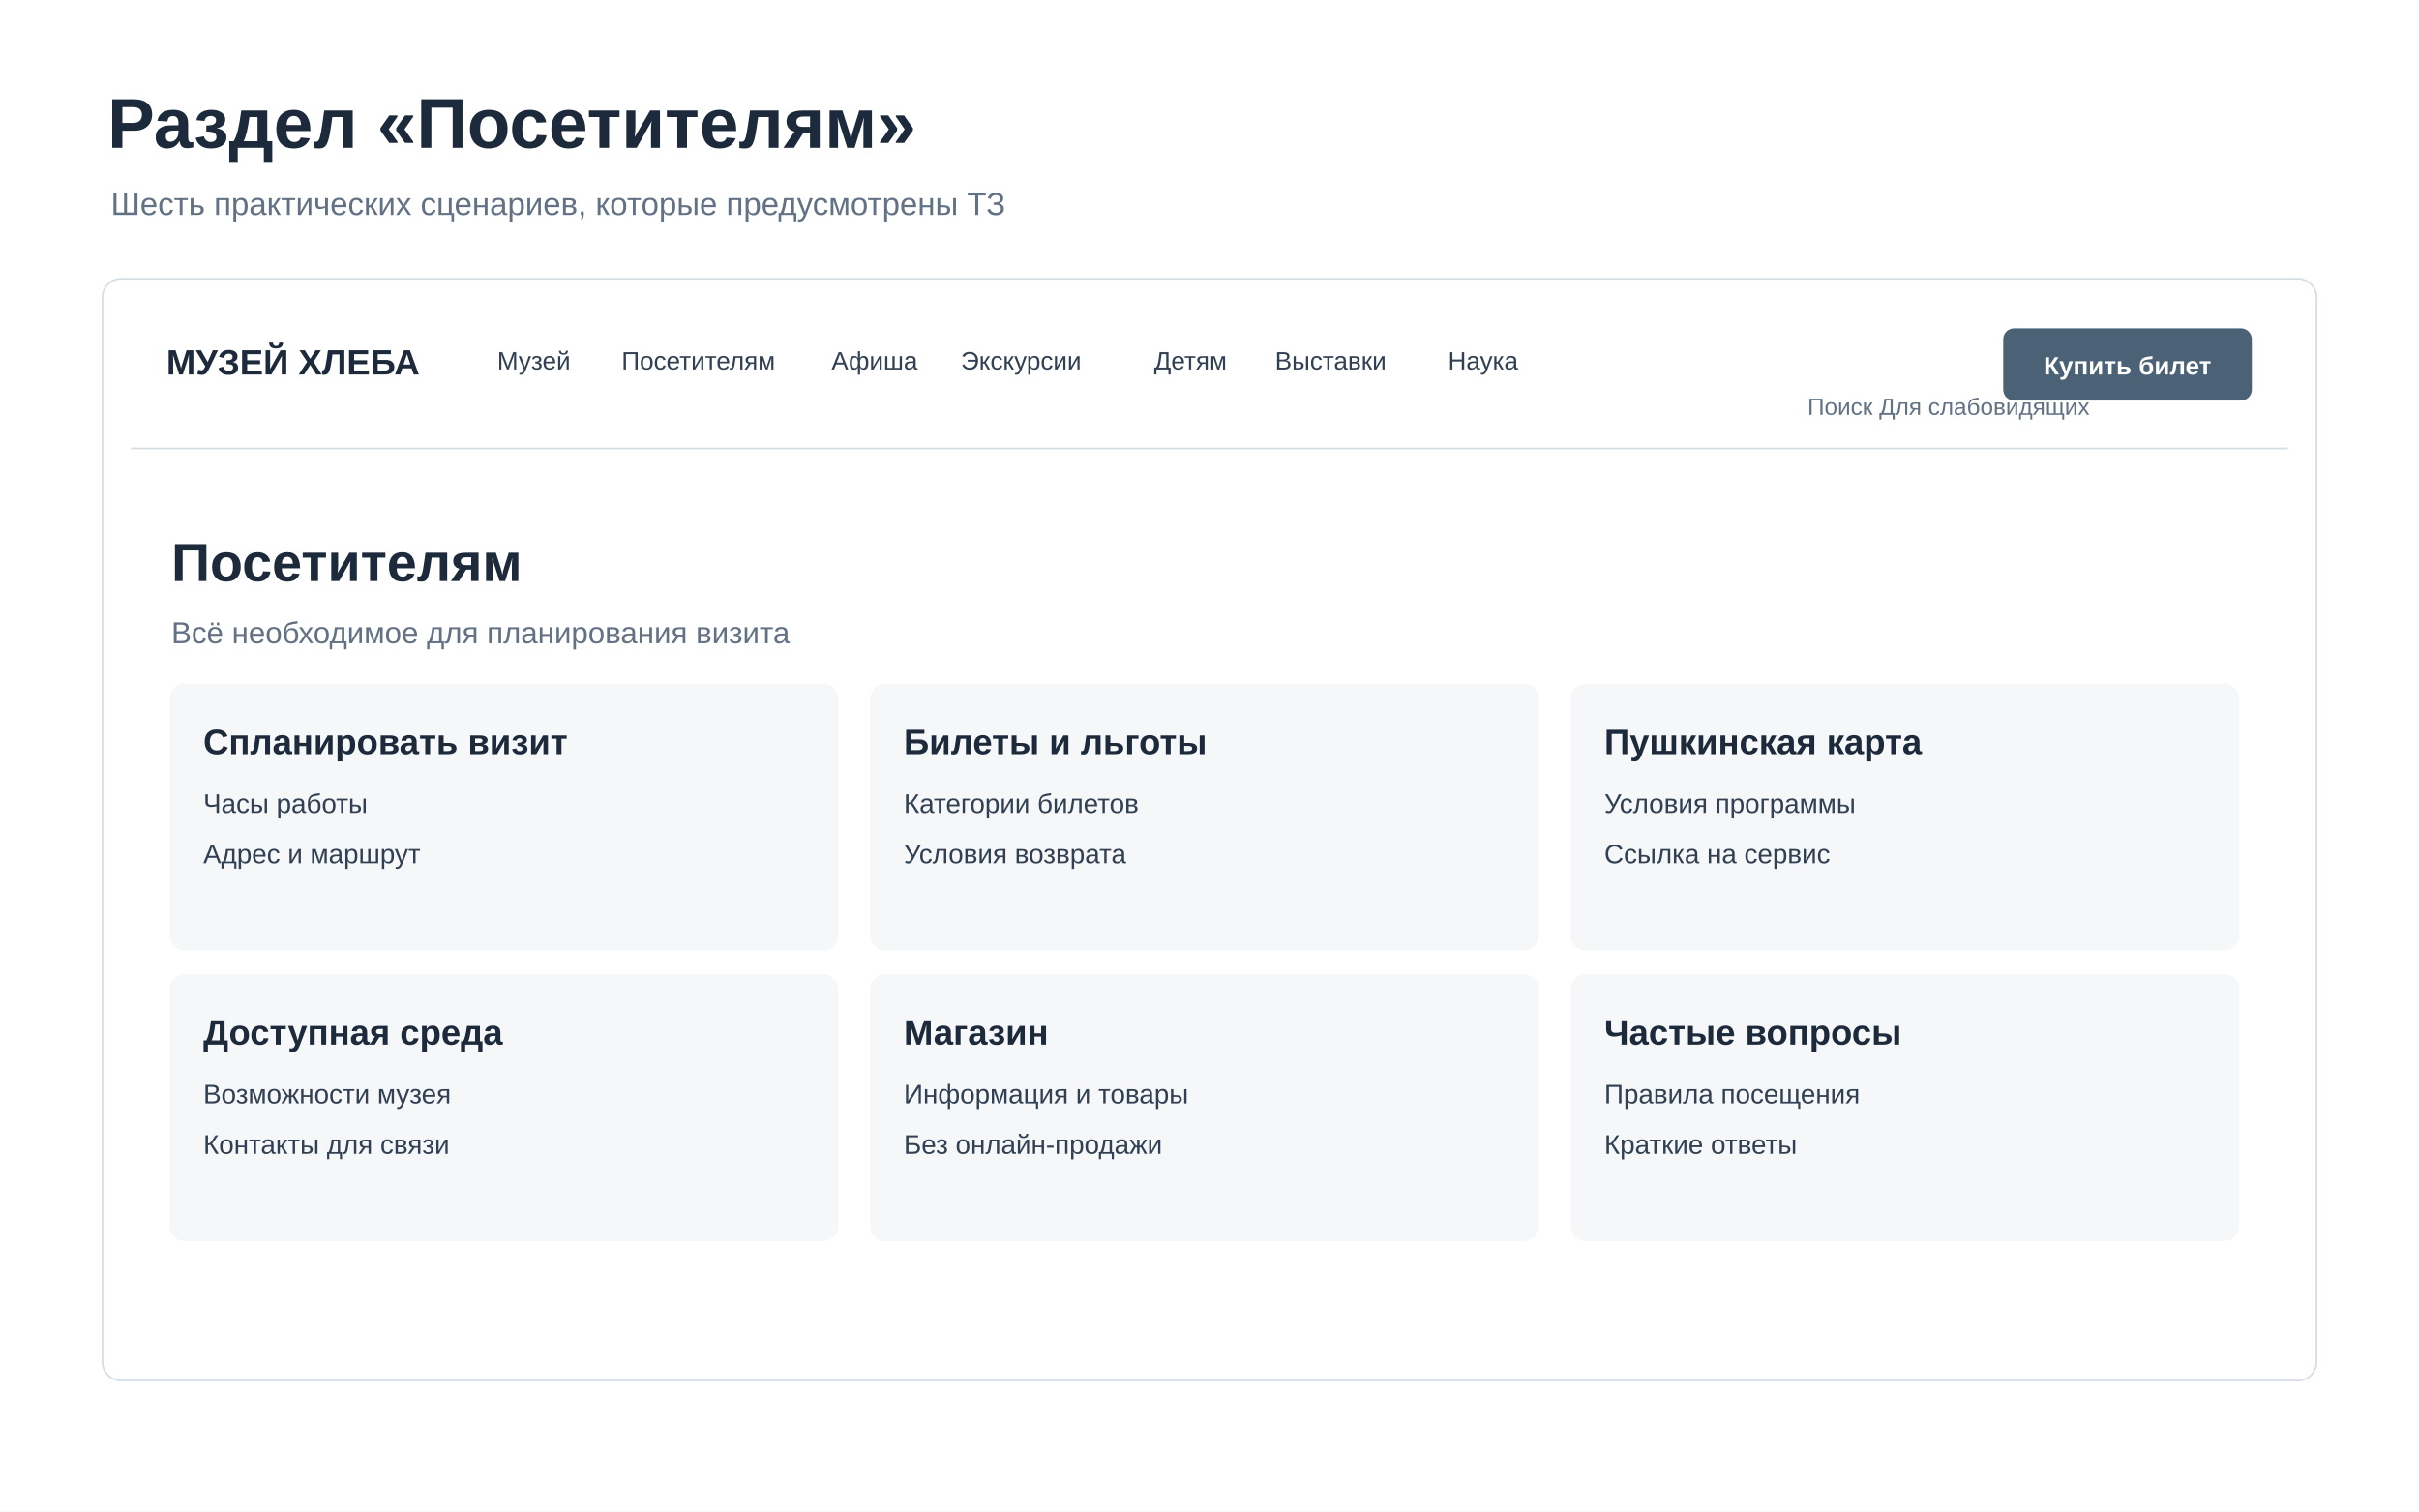
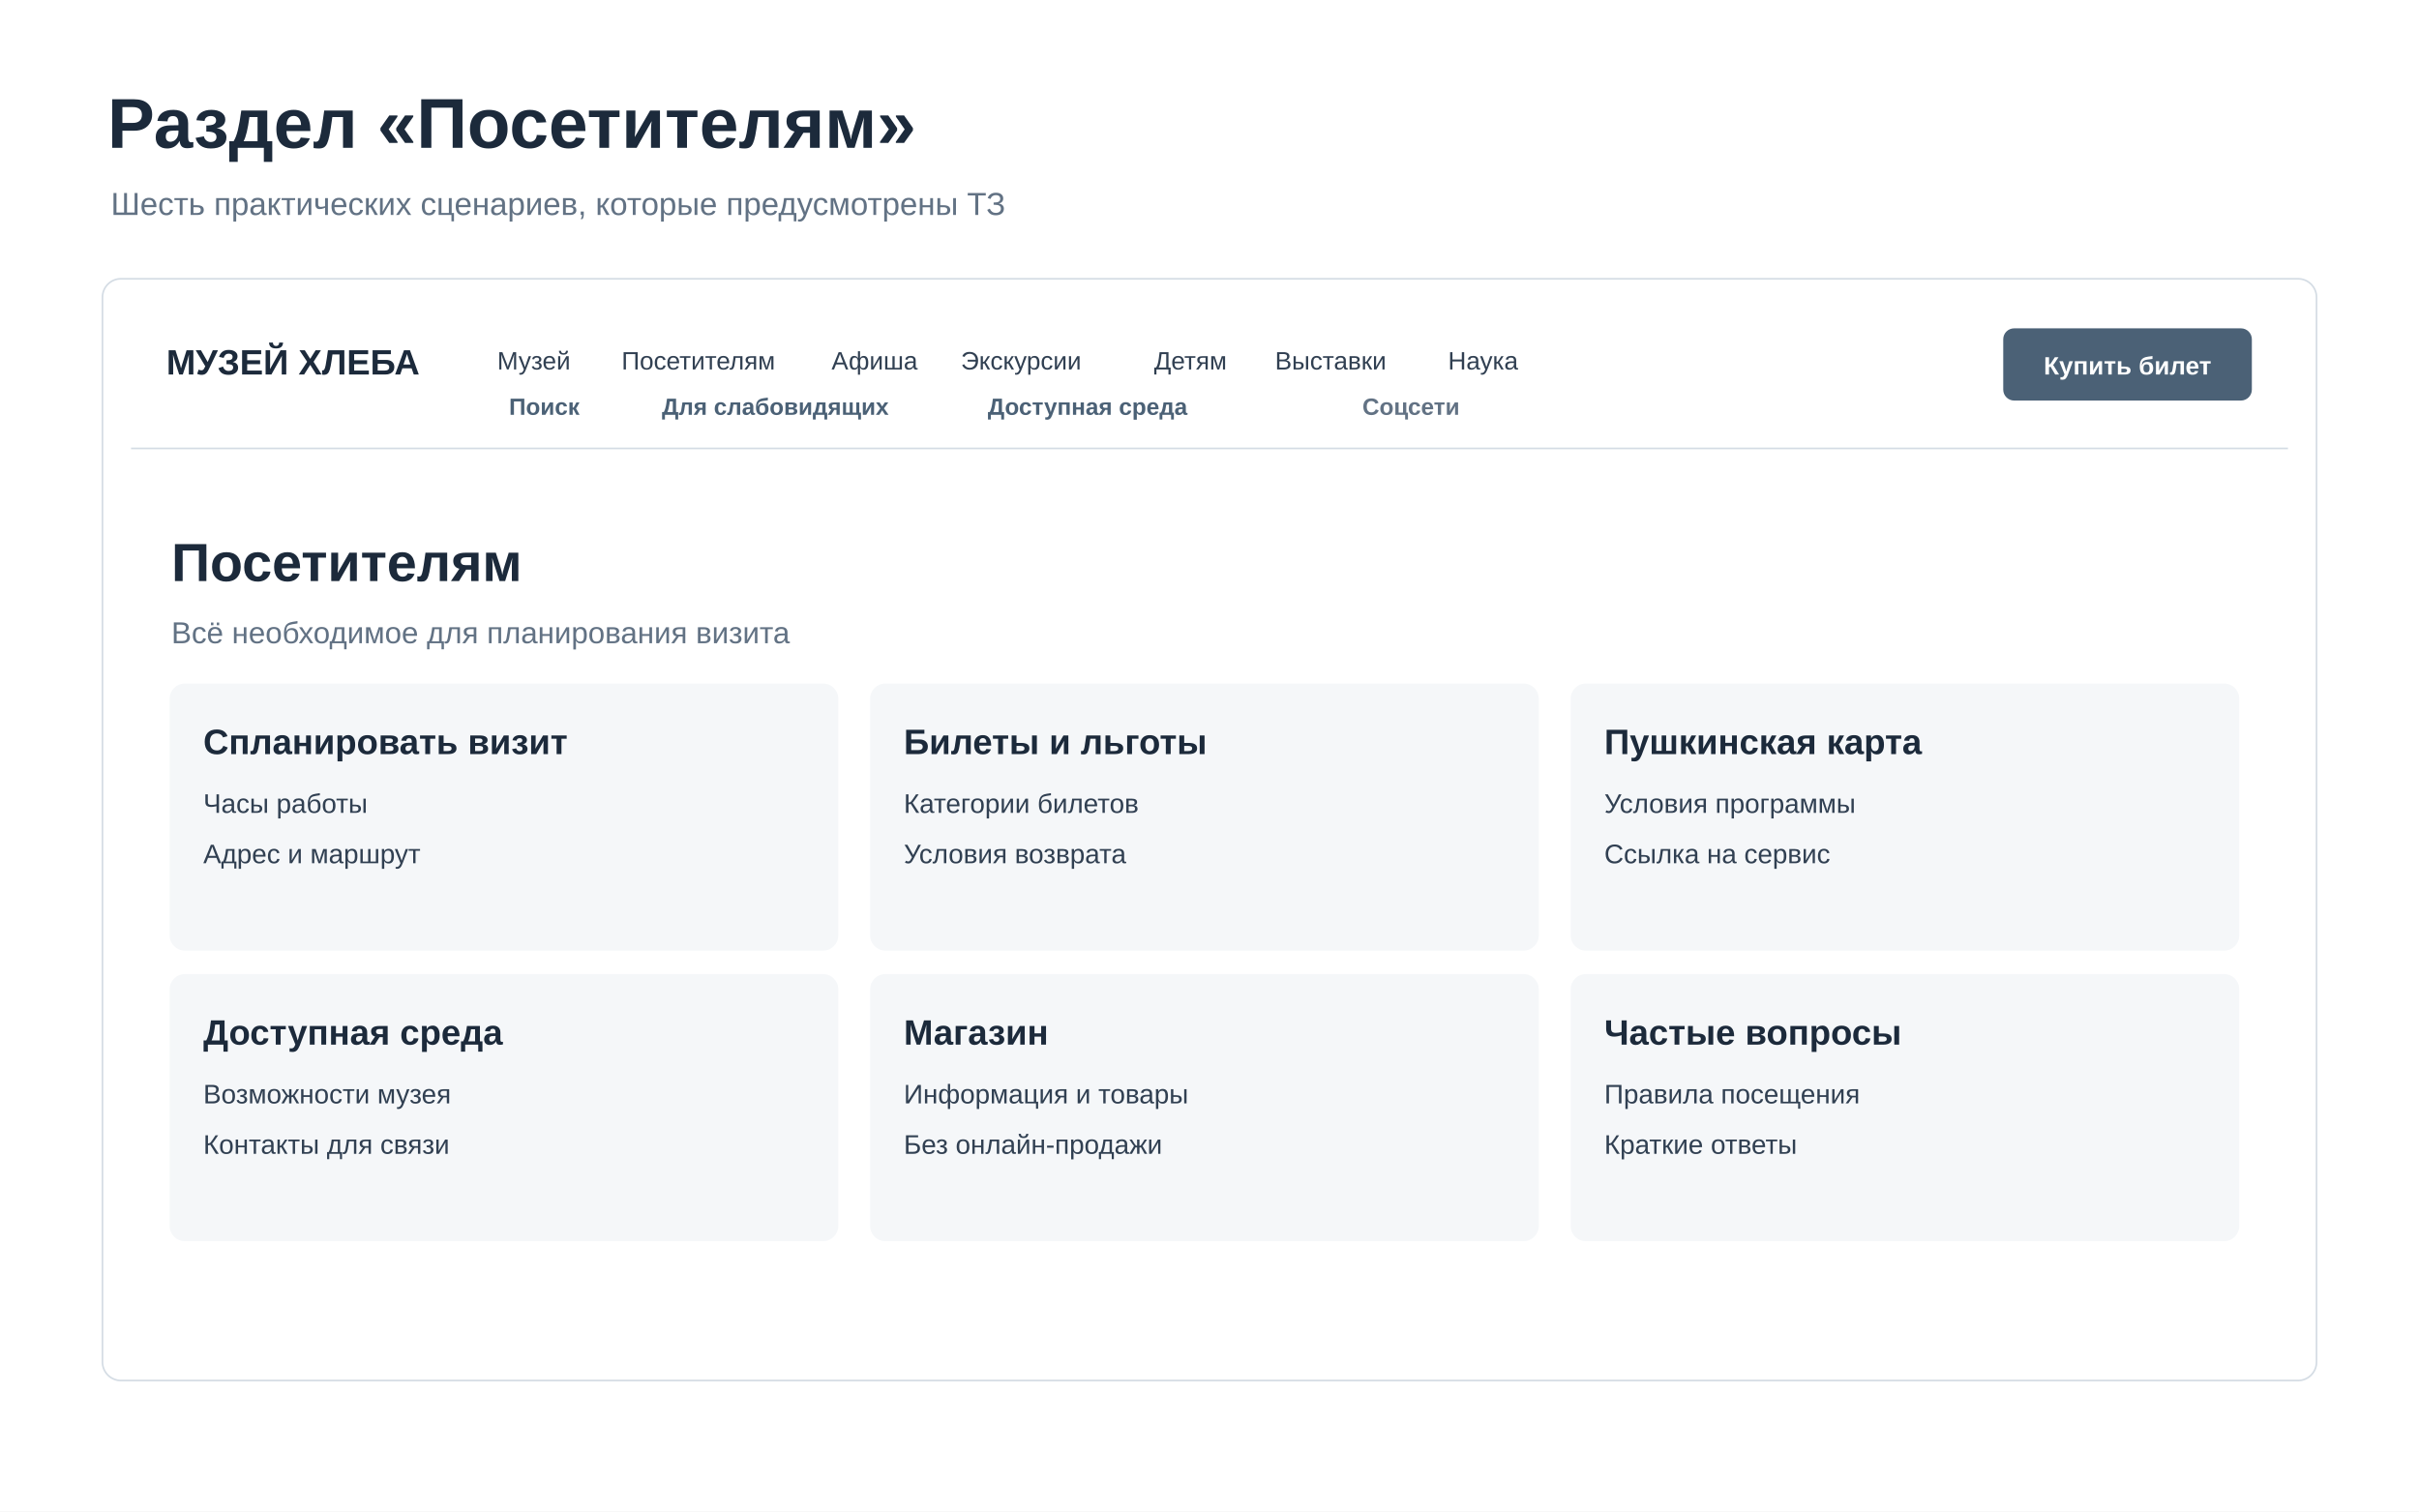
<svg xmlns="http://www.w3.org/2000/svg" width="1440" height="900" viewBox="0 0 1440 900">
  <rect x="0" y="0" width="1440" height="900" rx="0" fill="#ffffff" />
  <text x="64" y="88" font-family="Arial,Helvetica,sans-serif" font-size="42" font-weight="700" fill="#1c2a3b">Раздел «Посетителям»</text>
  <text x="66" y="128" font-family="Arial,Helvetica,sans-serif" font-size="19" font-weight="400" fill="#627284">Шесть практических сценариев, которые предусмотрены ТЗ</text>
  <rect x="61" y="166" width="1318" height="656" rx="11" fill="#ffffff" stroke="#d4dce4" stroke-width="1" />
  <rect x="78" y="181" width="1284" height="87" rx="0" fill="#ffffff" />
  <path d="M78 267 L1362 267" stroke="#d4dce4" stroke-width="1" fill="none" />
  <text x="99" y="223" font-family="Arial,Helvetica,sans-serif" font-size="21" font-weight="700" fill="#1c2a3b">МУЗЕЙ ХЛЕБА</text>
  <text x="296" y="220" font-family="Arial,Helvetica,sans-serif" font-size="15" font-weight="400" fill="#314052">Музей</text>
  <text x="370" y="220" font-family="Arial,Helvetica,sans-serif" font-size="15" font-weight="400" fill="#314052">Посетителям</text>
  <text x="495" y="220" font-family="Arial,Helvetica,sans-serif" font-size="15" font-weight="400" fill="#314052">Афиша</text>
  <text x="572" y="220" font-family="Arial,Helvetica,sans-serif" font-size="15" font-weight="400" fill="#314052">Экскурсии</text>
  <text x="687" y="220" font-family="Arial,Helvetica,sans-serif" font-size="15" font-weight="400" fill="#314052">Детям</text>
  <text x="759" y="220" font-family="Arial,Helvetica,sans-serif" font-size="15" font-weight="400" fill="#314052">Выставки</text>
  <text x="862" y="220" font-family="Arial,Helvetica,sans-serif" font-size="15" font-weight="400" fill="#314052">Наука</text>
-   <text x="1076" y="247" font-family="Arial,Helvetica,sans-serif" font-size="14" font-weight="400" fill="#627284">Поиск    Для слабовидящих</text>
+   <text x="303" y="247" font-family="Arial,Helvetica,sans-serif" font-size="14" font-weight="700" fill="#4b6176">Поиск</text>
+   <text x="394" y="247" font-family="Arial,Helvetica,sans-serif" font-size="14" font-weight="700" fill="#4b6176">Для слабовидящих</text>
+   <text x="588" y="247" font-family="Arial,Helvetica,sans-serif" font-size="14" font-weight="700" fill="#4b6176">Доступная среда</text>
+   <text x="811" y="247" font-family="Arial,Helvetica,sans-serif" font-size="14" font-weight="700" fill="#627284">Соцсети</text>
  <rect x="1193" y="196" width="147" height="42" rx="6" fill="#4b6176" stroke="#4b6176" stroke-width="1" />
  <text x="1266.5" y="223" font-family="Arial,Helvetica,sans-serif" font-size="15" font-weight="700" fill="#ffffff" text-anchor="middle">Купить билет</text>
  <text x="102" y="346" font-family="Arial,Helvetica,sans-serif" font-size="32" font-weight="700" fill="#1c2a3b">Посетителям</text>
  <text x="102" y="383" font-family="Arial,Helvetica,sans-serif" font-size="18" font-weight="400" fill="#627284">Всё необходимое для планирования визита</text>
  <rect x="101" y="407" width="398" height="159" rx="9" fill="#f5f7f9" />
  <text x="121" y="449" font-family="Arial,Helvetica,sans-serif" font-size="21" font-weight="700" fill="#1c2a3b">Спланировать визит</text>
  <text x="121" y="484" font-family="Arial,Helvetica,sans-serif" font-size="16" font-weight="400" fill="#314052">Часы работы</text>
  <text x="121" y="514" font-family="Arial,Helvetica,sans-serif" font-size="16" font-weight="400" fill="#314052">Адрес и маршрут</text>
  <rect x="518" y="407" width="398" height="159" rx="9" fill="#f5f7f9" />
  <text x="538" y="449" font-family="Arial,Helvetica,sans-serif" font-size="21" font-weight="700" fill="#1c2a3b">Билеты и льготы</text>
  <text x="538" y="484" font-family="Arial,Helvetica,sans-serif" font-size="16" font-weight="400" fill="#314052">Категории билетов</text>
  <text x="538" y="514" font-family="Arial,Helvetica,sans-serif" font-size="16" font-weight="400" fill="#314052">Условия возврата</text>
  <rect x="935" y="407" width="398" height="159" rx="9" fill="#f5f7f9" />
  <text x="955" y="449" font-family="Arial,Helvetica,sans-serif" font-size="21" font-weight="700" fill="#1c2a3b">Пушкинская карта</text>
  <text x="955" y="484" font-family="Arial,Helvetica,sans-serif" font-size="16" font-weight="400" fill="#314052">Условия программы</text>
  <text x="955" y="514" font-family="Arial,Helvetica,sans-serif" font-size="16" font-weight="400" fill="#314052">Ссылка на сервис</text>
  <rect x="101" y="580" width="398" height="159" rx="9" fill="#f5f7f9" />
  <text x="121" y="622" font-family="Arial,Helvetica,sans-serif" font-size="21" font-weight="700" fill="#1c2a3b">Доступная среда</text>
  <text x="121" y="657" font-family="Arial,Helvetica,sans-serif" font-size="16" font-weight="400" fill="#314052">Возможности музея</text>
  <text x="121" y="687" font-family="Arial,Helvetica,sans-serif" font-size="16" font-weight="400" fill="#314052">Контакты для связи</text>
  <rect x="518" y="580" width="398" height="159" rx="9" fill="#f5f7f9" />
  <text x="538" y="622" font-family="Arial,Helvetica,sans-serif" font-size="21" font-weight="700" fill="#1c2a3b">Магазин</text>
  <text x="538" y="657" font-family="Arial,Helvetica,sans-serif" font-size="16" font-weight="400" fill="#314052">Информация и товары</text>
  <text x="538" y="687" font-family="Arial,Helvetica,sans-serif" font-size="16" font-weight="400" fill="#314052">Без онлайн-продажи</text>
  <rect x="935" y="580" width="398" height="159" rx="9" fill="#f5f7f9" />
  <text x="955" y="622" font-family="Arial,Helvetica,sans-serif" font-size="21" font-weight="700" fill="#1c2a3b">Частые вопросы</text>
  <text x="955" y="657" font-family="Arial,Helvetica,sans-serif" font-size="16" font-weight="400" fill="#314052">Правила посещения</text>
  <text x="955" y="687" font-family="Arial,Helvetica,sans-serif" font-size="16" font-weight="400" fill="#314052">Краткие ответы</text>
</svg>
